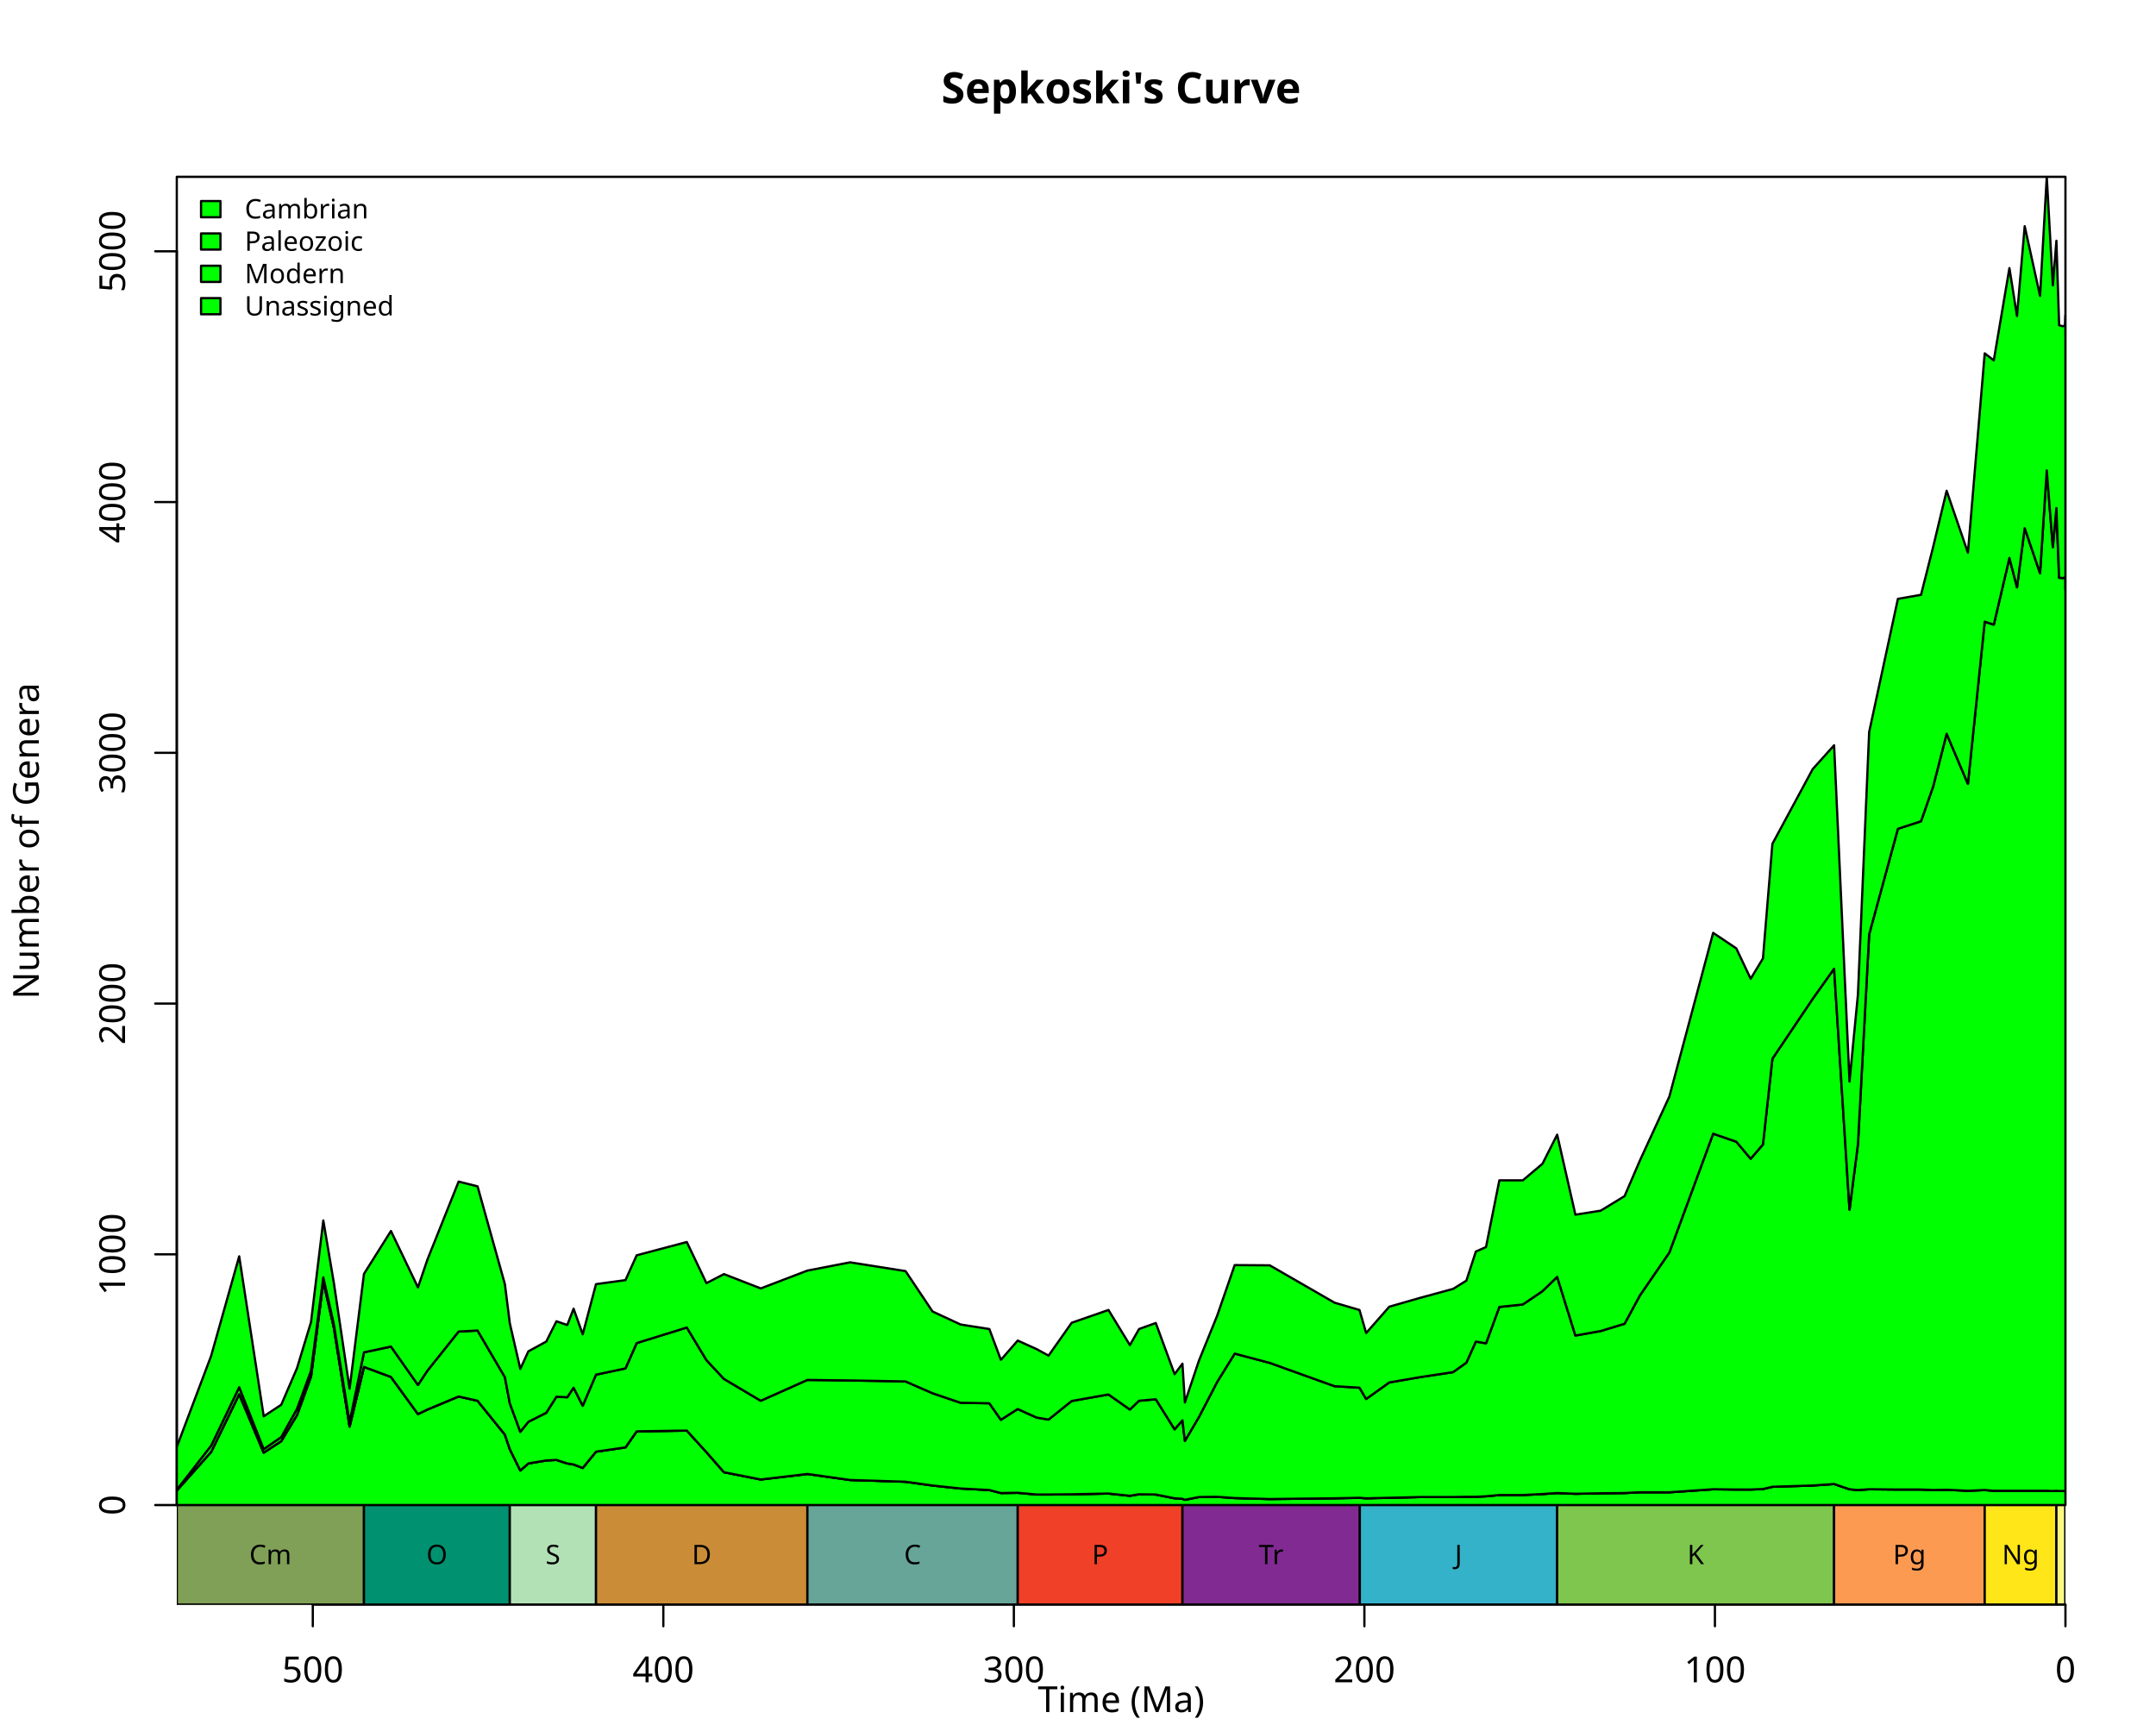
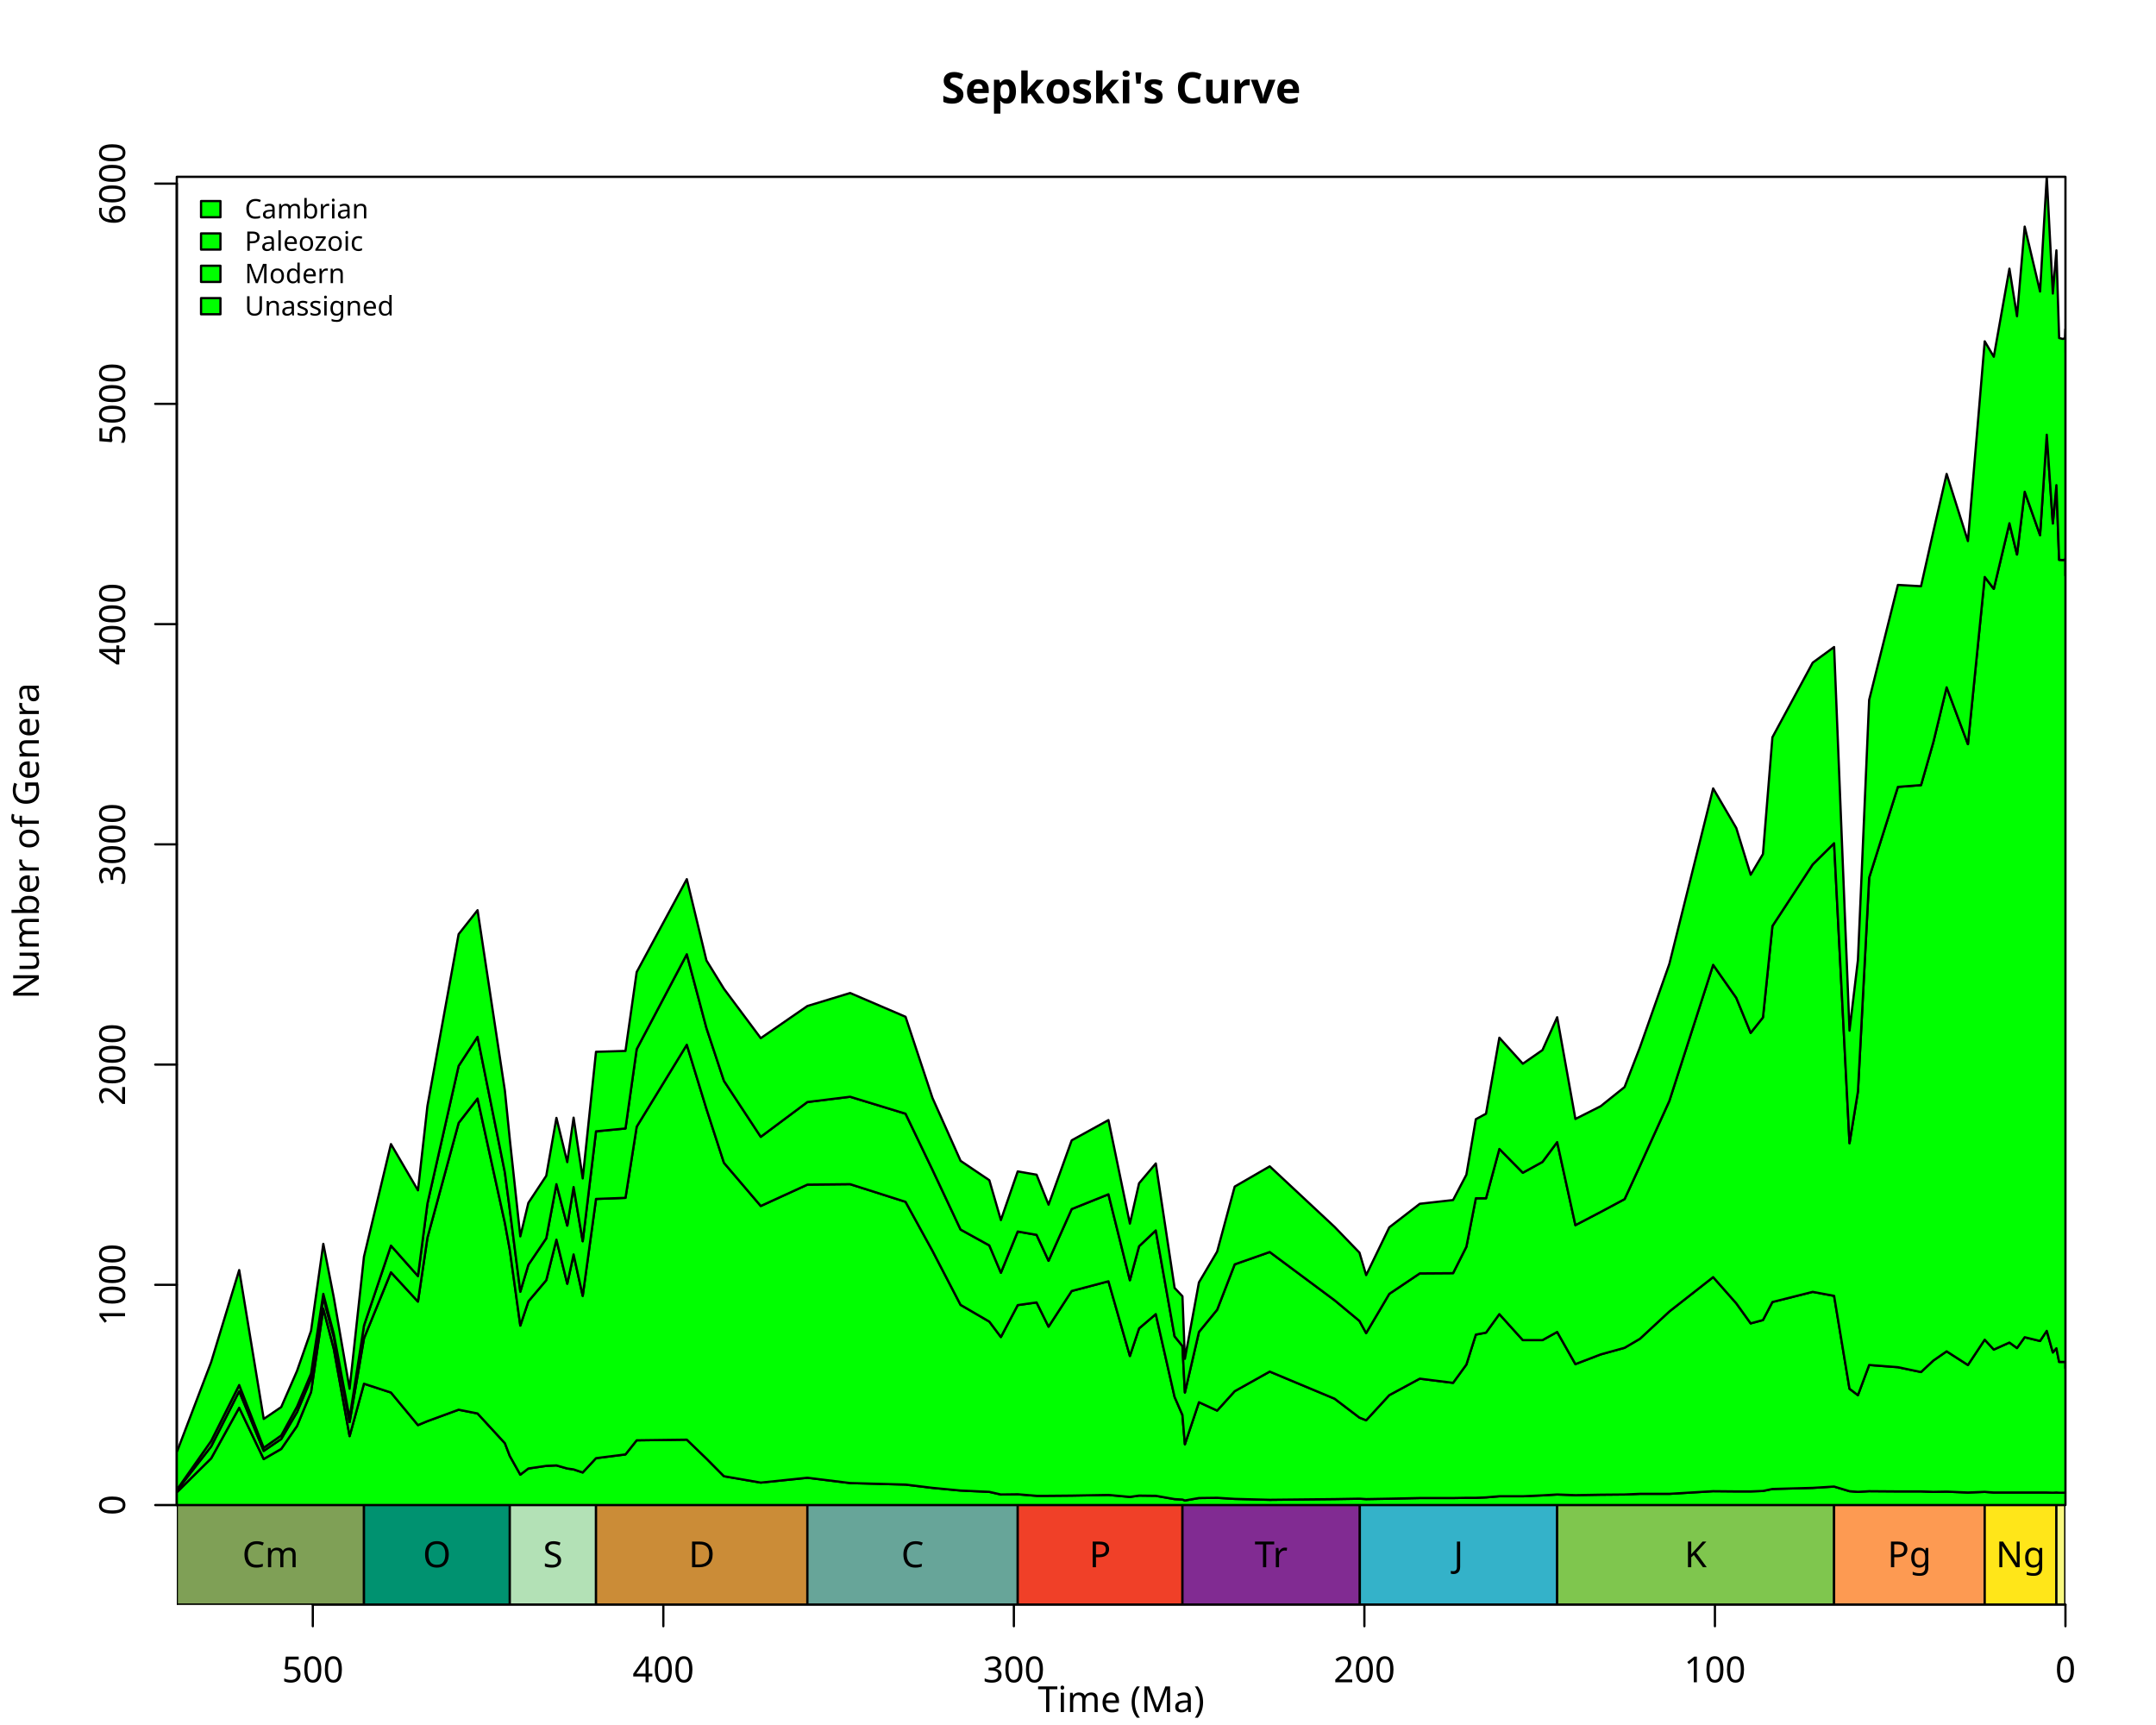
<svg xmlns="http://www.w3.org/2000/svg" class="svglite" data-engine-version="2.0" width="720.00pt" height="576.00pt" viewBox="0 0 720.00 576.00">
  <defs>
    <style type="text/css">
    .svglite line, .svglite polyline, .svglite polygon, .svglite path, .svglite rect, .svglite circle {
      fill: none;
      stroke: #000000;
      stroke-linecap: round;
      stroke-linejoin: round;
      stroke-miterlimit: 10.00;
    }
  </style>
  </defs>
  <rect width="100%" height="100%" style="stroke: none; fill: #FFFFFF;" />
  <defs>
    <clipPath id="cpMC4wMHw3MjAuMDB8MC4wMHw1NzYuMDA=">
      <rect x="0.00" y="0.00" width="720.00" height="576.00" />
    </clipPath>
  </defs>
  <g clip-path="url(#cpMC4wMHw3MjAuMDB8MC4wMHw1NzYuMDA=)">
-     <line x1="59.04" y1="502.56" x2="59.04" y2="83.91" style="stroke-width: 0.75;" />
+     <line x1="59.04" y1="502.56" x2="59.04" y2="61.32" style="stroke-width: 0.75;" />
    <line x1="59.04" y1="502.56" x2="51.84" y2="502.56" style="stroke-width: 0.75;" />
-     <line x1="59.04" y1="418.83" x2="51.84" y2="418.83" style="stroke-width: 0.75;" />
-     <line x1="59.04" y1="335.10" x2="51.84" y2="335.10" style="stroke-width: 0.75;" />
-     <line x1="59.04" y1="251.37" x2="51.84" y2="251.37" style="stroke-width: 0.75;" />
-     <line x1="59.04" y1="167.64" x2="51.84" y2="167.64" style="stroke-width: 0.75;" />
-     <line x1="59.04" y1="83.91" x2="51.84" y2="83.91" style="stroke-width: 0.75;" />
+     <line x1="59.04" y1="429.02" x2="51.84" y2="429.02" style="stroke-width: 0.75;" />
+     <line x1="59.04" y1="355.48" x2="51.84" y2="355.48" style="stroke-width: 0.75;" />
+     <line x1="59.04" y1="281.94" x2="51.84" y2="281.94" style="stroke-width: 0.75;" />
+     <line x1="59.04" y1="208.40" x2="51.84" y2="208.40" style="stroke-width: 0.75;" />
+     <line x1="59.04" y1="134.86" x2="51.84" y2="134.86" style="stroke-width: 0.75;" />
+     <line x1="59.04" y1="61.32" x2="51.84" y2="61.32" style="stroke-width: 0.75;" />
    <text transform="translate(41.76,502.56) rotate(-90)" text-anchor="middle" style="font-size: 12.00px; font-family: sans;" textLength="6.67px" lengthAdjust="spacingAndGlyphs">0</text>
-     <text transform="translate(41.76,418.83) rotate(-90)" text-anchor="middle" style="font-size: 12.00px; font-family: sans;" textLength="26.70px" lengthAdjust="spacingAndGlyphs">1000</text>
-     <text transform="translate(41.76,335.10) rotate(-90)" text-anchor="middle" style="font-size: 12.00px; font-family: sans;" textLength="26.70px" lengthAdjust="spacingAndGlyphs">2000</text>
-     <text transform="translate(41.76,251.37) rotate(-90)" text-anchor="middle" style="font-size: 12.00px; font-family: sans;" textLength="26.70px" lengthAdjust="spacingAndGlyphs">3000</text>
-     <text transform="translate(41.76,167.64) rotate(-90)" text-anchor="middle" style="font-size: 12.00px; font-family: sans;" textLength="26.70px" lengthAdjust="spacingAndGlyphs">4000</text>
-     <text transform="translate(41.76,83.91) rotate(-90)" text-anchor="middle" style="font-size: 12.00px; font-family: sans;" textLength="26.70px" lengthAdjust="spacingAndGlyphs">5000</text>
+     <text transform="translate(41.76,429.02) rotate(-90)" text-anchor="middle" style="font-size: 12.00px; font-family: sans;" textLength="26.70px" lengthAdjust="spacingAndGlyphs">1000</text>
+     <text transform="translate(41.76,355.48) rotate(-90)" text-anchor="middle" style="font-size: 12.00px; font-family: sans;" textLength="26.70px" lengthAdjust="spacingAndGlyphs">2000</text>
+     <text transform="translate(41.76,281.94) rotate(-90)" text-anchor="middle" style="font-size: 12.00px; font-family: sans;" textLength="26.70px" lengthAdjust="spacingAndGlyphs">3000</text>
+     <text transform="translate(41.76,208.40) rotate(-90)" text-anchor="middle" style="font-size: 12.00px; font-family: sans;" textLength="26.70px" lengthAdjust="spacingAndGlyphs">4000</text>
+     <text transform="translate(41.76,134.86) rotate(-90)" text-anchor="middle" style="font-size: 12.00px; font-family: sans;" textLength="26.70px" lengthAdjust="spacingAndGlyphs">5000</text>
+     <text transform="translate(41.76,61.32) rotate(-90)" text-anchor="middle" style="font-size: 12.00px; font-family: sans;" textLength="26.70px" lengthAdjust="spacingAndGlyphs">6000</text>
    <polygon points="59.04,502.56 689.76,502.56 689.76,59.04 59.04,59.04 " style="stroke-width: 0.75; fill: none;" />
    <text x="374.40" y="34.48" text-anchor="middle" style="font-size: 14.40px; font-weight: bold; font-family: sans;" textLength="110.83px" lengthAdjust="spacingAndGlyphs">Sepkoski's Curve</text>
    <text transform="translate(12.96,280.80) rotate(-90)" text-anchor="middle" style="font-size: 12.00px; font-family: sans;" textLength="99.40px" lengthAdjust="spacingAndGlyphs">Number of Genera</text>
  </g>
  <defs>
    <clipPath id="cpNTkuMDR8Njg5Ljc2fDU5LjA0fDUwMi41Ng==">
      <rect x="59.04" y="59.04" width="630.72" height="443.52" />
    </clipPath>
  </defs>
  <g clip-path="url(#cpNTkuMDR8Njg5Ljc2fDU5LjA0fDUwMi41Ng==)">
-     <polygon points="689.76,502.56 689.75,502.56 689.75,502.56 689.61,502.56 688.85,502.56 687.65,502.56 686.74,502.56 685.55,502.56 683.52,502.56 681.28,502.56 676.15,502.56 673.58,502.56 671.05,502.56 665.83,502.56 662.80,502.56 657.19,502.56 650.08,502.56 645.62,502.56 641.53,502.56 633.81,502.56 624.21,502.56 620.46,502.56 617.65,502.56 612.50,502.56 605.36,502.56 591.90,502.56 588.74,502.56 584.64,502.56 579.84,502.56 572.11,502.56 557.48,502.56 547.65,502.56 542.53,502.56 534.54,502.56 526.11,502.56 520.02,502.56 515.11,502.56 508.55,502.56 500.71,502.56 496.26,502.56 492.86,502.56 489.70,502.56 485.26,502.56 474.14,502.56 463.95,502.56 456.23,502.56 454.00,502.56 445.69,502.56 424.03,502.56 412.33,502.56 406.47,502.56 400.39,502.56 395.70,502.56 394.88,502.56 392.26,502.56 385.98,502.56 380.39,502.56 377.33,502.56 370.17,502.56 357.89,502.56 350.17,502.56 346.17,502.56 339.87,502.56 334.25,502.56 330.39,502.56 320.79,502.56 311.42,502.56 302.41,502.56 283.91,502.56 269.63,502.56 254.06,502.56 241.77,502.56 235.92,502.56 229.36,502.56 212.62,502.56 208.88,502.56 199.04,502.56 194.60,502.56 191.55,502.56 189.44,502.56 185.82,502.56 182.42,502.56 176.45,502.56 173.76,502.56 170.25,502.56 168.61,502.56 159.48,502.56 153.16,502.56 142.74,502.56 139.58,502.56 130.56,502.56 121.55,502.56 116.75,502.56 111.48,502.56 107.97,502.56 103.87,502.56 99.19,502.56 93.92,502.56 88.07,502.56 79.88,502.56 70.51,502.56 59.04,502.56 59.04,497.70 70.51,484.81 79.88,465.55 88.07,485.06 93.92,481.21 99.19,472.50 103.87,459.61 107.97,427.87 111.48,443.20 116.75,476.35 121.55,456.42 130.56,459.77 139.58,472.17 142.74,470.66 153.16,466.30 159.48,467.73 168.61,479.03 170.25,483.89 173.76,491.01 176.45,488.66 182.42,487.66 185.82,487.49 189.44,488.66 191.55,489.00 194.60,490.17 199.04,484.73 208.88,483.30 212.62,477.94 229.36,477.69 235.92,484.89 241.77,491.59 254.06,494.02 269.63,492.18 283.91,494.19 302.41,494.77 311.42,496.03 320.79,497.03 330.39,497.54 334.25,498.54 339.87,498.46 346.17,499.04 350.17,499.04 357.89,498.96 370.17,498.71 377.33,499.46 380.39,498.96 385.98,499.04 392.26,500.30 394.88,500.47 395.70,500.80 400.39,499.88 406.47,499.80 412.33,500.22 424.03,500.55 445.69,500.30 454.00,500.13 456.23,500.30 463.95,500.13 474.14,499.88 485.26,499.88 489.70,499.80 492.86,499.80 496.26,499.63 500.71,499.21 508.55,499.21 515.11,498.88 520.02,498.54 526.11,498.79 534.54,498.62 542.53,498.54 547.65,498.29 557.48,498.29 572.11,497.28 579.84,497.37 584.64,497.37 588.74,497.20 591.90,496.45 605.36,496.03 612.50,495.53 617.65,497.28 620.46,497.54 624.21,497.28 633.81,497.37 641.53,497.37 645.62,497.54 650.08,497.45 657.19,497.79 662.80,497.54 665.83,497.79 671.05,497.79 673.58,497.79 676.15,497.79 681.28,497.79 683.52,497.79 685.55,497.87 686.74,497.79 687.65,497.87 688.85,497.87 689.61,497.87 689.75,497.87 689.75,498.12 689.76,498.12 " style="stroke-width: 0.75; fill: #00FF00;" />
-     <polygon points="689.76,498.12 689.75,498.12 689.75,497.87 689.61,497.87 688.85,497.87 687.65,497.87 686.74,497.79 685.55,497.87 683.52,497.79 681.28,497.79 676.15,497.79 673.58,497.79 671.05,497.79 665.83,497.79 662.80,497.54 657.19,497.79 650.08,497.45 645.62,497.54 641.53,497.37 633.81,497.37 624.21,497.28 620.46,497.54 617.65,497.28 612.50,495.53 605.36,496.03 591.90,496.45 588.74,497.20 584.64,497.37 579.84,497.37 572.11,497.28 557.48,498.29 547.65,498.29 542.53,498.54 534.54,498.62 526.11,498.79 520.02,498.54 515.11,498.88 508.55,499.21 500.71,499.21 496.26,499.63 492.86,499.80 489.70,499.80 485.26,499.88 474.14,499.88 463.95,500.13 456.23,500.30 454.00,500.13 445.69,500.30 424.03,500.55 412.33,500.22 406.47,499.80 400.39,499.88 395.70,500.80 394.88,500.47 392.26,500.30 385.98,499.04 380.39,498.96 377.33,499.46 370.17,498.71 357.89,498.96 350.17,499.04 346.17,499.04 339.87,498.46 334.25,498.54 330.39,497.54 320.79,497.03 311.42,496.03 302.41,494.77 283.91,494.19 269.63,492.18 254.06,494.02 241.77,491.59 235.92,484.89 229.36,477.69 212.62,477.94 208.88,483.30 199.04,484.73 194.60,490.17 191.55,489.00 189.44,488.66 185.82,487.49 182.42,487.66 176.45,488.66 173.76,491.01 170.25,483.89 168.61,479.03 159.48,467.73 153.16,466.30 142.74,470.66 139.58,472.17 130.56,459.77 121.55,456.42 116.75,476.35 111.48,443.20 107.97,427.87 103.87,459.61 99.19,472.50 93.92,481.21 88.07,485.06 79.88,465.55 70.51,484.81 59.04,497.70 59.04,497.70 70.51,484.81 79.88,465.55 88.07,485.06 93.92,481.21 99.19,472.50 103.87,459.61 107.97,427.87 111.48,443.20 116.75,476.35 121.55,456.42 130.56,459.77 139.58,472.17 142.74,470.66 153.16,466.30 159.48,467.73 168.61,479.03 170.25,483.89 173.76,491.01 176.45,488.66 182.42,487.66 185.82,487.49 189.44,488.66 191.55,489.00 194.60,490.17 199.04,484.73 208.88,483.30 212.62,477.94 229.36,477.69 235.92,484.89 241.77,491.59 254.06,494.02 269.63,492.18 283.91,494.19 302.41,494.77 311.42,496.03 320.79,497.03 330.39,497.54 334.25,498.54 339.87,498.46 346.17,499.04 350.17,499.04 357.89,498.96 370.17,498.71 377.33,499.46 380.39,498.96 385.98,499.04 392.26,500.30 394.88,500.47 395.70,500.80 400.39,499.88 406.47,499.80 412.33,500.22 424.03,500.55 445.69,500.30 454.00,500.13 456.23,500.30 463.95,500.13 474.14,499.88 485.26,499.88 489.70,499.80 492.86,499.80 496.26,499.63 500.71,499.21 508.55,499.21 515.11,498.88 520.02,498.54 526.11,498.79 534.54,498.62 542.53,498.54 547.65,498.29 557.48,498.29 572.11,497.28 579.84,497.37 584.64,497.37 588.74,497.20 591.90,496.45 605.36,496.03 612.50,495.53 617.65,497.28 620.46,497.54 624.21,497.28 633.81,497.37 641.53,497.37 645.62,497.54 650.08,497.45 657.19,497.79 662.80,497.54 665.83,497.79 671.05,497.79 673.58,497.79 676.15,497.79 681.28,497.79 683.52,497.79 685.55,497.87 686.74,497.79 687.65,497.87 688.85,497.87 689.61,497.87 689.75,497.87 689.75,498.12 689.76,498.12 " style="stroke-width: 0.75; fill: #00FF00;" />
-     <polygon points="689.76,498.12 689.75,498.12 689.75,497.87 689.61,497.87 688.85,497.87 687.65,497.87 686.74,497.79 685.55,497.87 683.52,497.79 681.28,497.79 676.15,497.79 673.58,497.79 671.05,497.79 665.83,497.79 662.80,497.54 657.19,497.79 650.08,497.45 645.62,497.54 641.53,497.37 633.81,497.37 624.21,497.28 620.46,497.54 617.65,497.28 612.50,495.53 605.36,496.03 591.90,496.45 588.74,497.20 584.64,497.37 579.84,497.37 572.11,497.28 557.48,498.29 547.65,498.29 542.53,498.54 534.54,498.62 526.11,498.79 520.02,498.54 515.11,498.88 508.55,499.21 500.71,499.21 496.26,499.63 492.86,499.80 489.70,499.80 485.26,499.88 474.14,499.88 463.95,500.13 456.23,500.30 454.00,500.13 445.69,500.30 424.03,500.55 412.33,500.22 406.47,499.80 400.39,499.88 395.70,500.80 394.88,500.47 392.26,500.30 385.98,499.04 380.39,498.96 377.33,499.46 370.17,498.71 357.89,498.96 350.17,499.04 346.17,499.04 339.87,498.46 334.25,498.54 330.39,497.54 320.79,497.03 311.42,496.03 302.41,494.77 283.91,494.19 269.63,492.18 254.06,494.02 241.77,491.59 235.92,484.89 229.36,477.69 212.62,477.94 208.88,483.30 199.04,484.73 194.60,490.17 191.55,489.00 189.44,488.66 185.82,487.49 182.42,487.66 176.45,488.66 173.76,491.01 170.25,483.89 168.61,479.03 159.48,467.73 153.16,466.30 142.74,470.66 139.58,472.17 130.56,459.77 121.55,456.42 116.75,476.35 111.48,443.20 107.97,427.87 103.87,459.61 99.19,472.50 93.92,481.21 88.07,485.06 79.88,465.55 70.51,484.81 59.04,497.70 59.04,497.45 70.51,482.72 79.88,463.21 88.07,483.89 93.92,479.87 99.19,470.41 103.87,457.68 107.97,426.53 111.48,442.11 116.75,474.85 121.55,451.57 130.56,449.64 139.58,462.45 142.74,457.68 153.16,444.62 159.48,444.28 168.61,459.86 170.25,468.57 173.76,478.11 176.45,474.76 182.42,471.75 185.82,466.39 189.44,466.56 191.55,463.37 194.60,469.40 199.04,459.02 208.88,456.93 212.62,448.47 229.36,443.28 235.92,454.16 241.77,460.44 254.06,467.73 269.63,460.78 283.91,460.95 302.41,461.28 311.42,465.22 320.79,468.40 330.39,468.57 334.25,474.09 339.87,470.49 346.17,473.34 350.17,474.01 357.89,467.81 370.17,465.63 377.33,470.66 380.39,467.73 385.98,467.23 392.26,477.27 394.88,474.26 395.70,481.13 400.39,473.17 406.47,461.45 412.33,451.99 424.03,455.08 445.69,462.87 454.00,463.37 456.23,467.14 463.95,461.62 474.14,459.86 485.26,458.18 489.70,455.00 492.86,447.97 496.26,448.55 500.71,436.41 508.55,435.58 515.11,431.14 520.02,426.37 526.11,445.96 534.54,444.45 542.53,442.02 547.65,432.56 557.48,418.24 572.11,378.56 579.84,381.23 584.64,386.93 588.74,382.16 591.90,353.52 605.36,333.51 612.50,323.46 617.65,403.93 620.46,382.07 624.21,311.99 633.81,276.74 641.53,274.23 645.62,262.50 650.08,245.01 657.19,261.75 662.80,207.58 665.83,208.58 671.05,186.31 673.58,196.11 676.15,176.35 681.28,191.42 683.52,157.09 685.55,182.71 686.74,169.65 687.65,192.92 688.85,193.01 689.61,192.92 689.75,192.17 689.75,196.78 689.76,196.78 " style="stroke-width: 0.75; fill: #00FF00;" />
-     <polygon points="689.76,196.78 689.75,196.78 689.75,192.17 689.61,192.92 688.85,193.01 687.65,192.92 686.74,169.65 685.55,182.71 683.52,157.09 681.28,191.42 676.15,176.35 673.58,196.11 671.05,186.31 665.83,208.58 662.80,207.58 657.19,261.75 650.08,245.01 645.62,262.50 641.53,274.23 633.81,276.74 624.21,311.99 620.46,382.07 617.65,403.93 612.50,323.46 605.36,333.51 591.90,353.52 588.74,382.16 584.64,386.93 579.84,381.23 572.11,378.56 557.48,418.24 547.65,432.56 542.53,442.02 534.54,444.45 526.11,445.96 520.02,426.37 515.11,431.14 508.55,435.58 500.71,436.41 496.26,448.55 492.86,447.97 489.70,455.00 485.26,458.18 474.14,459.86 463.95,461.62 456.23,467.14 454.00,463.37 445.69,462.87 424.03,455.08 412.33,451.99 406.47,461.45 400.39,473.17 395.70,481.13 394.88,474.26 392.26,477.27 385.98,467.23 380.39,467.73 377.33,470.66 370.17,465.63 357.89,467.81 350.17,474.01 346.17,473.34 339.87,470.49 334.25,474.09 330.39,468.57 320.79,468.40 311.42,465.22 302.41,461.28 283.91,460.95 269.63,460.78 254.06,467.73 241.77,460.44 235.92,454.16 229.36,443.28 212.62,448.47 208.88,456.93 199.04,459.02 194.60,469.40 191.55,463.37 189.44,466.56 185.82,466.39 182.42,471.75 176.45,474.76 173.76,478.11 170.25,468.57 168.61,459.86 159.48,444.28 153.16,444.62 142.74,457.68 139.58,462.45 130.56,449.64 121.55,451.57 116.75,474.85 111.48,442.11 107.97,426.53 103.87,457.68 99.19,470.41 93.92,479.87 88.07,483.89 79.88,463.21 70.51,482.72 59.04,497.45 59.04,483.13 70.51,452.74 79.88,419.50 88.07,472.92 93.92,469.07 99.19,456.84 103.87,441.44 107.97,407.53 111.48,428.29 116.75,463.71 121.55,425.36 130.56,411.04 139.58,429.88 142.74,420.59 153.16,394.55 159.48,396.14 168.61,428.79 170.25,441.86 173.76,457.09 176.45,451.23 182.42,447.97 185.82,441.19 189.44,442.44 191.55,437.00 194.60,445.54 199.04,428.79 208.88,427.45 212.62,419.16 229.36,414.73 235.92,428.46 241.77,425.44 254.06,430.22 269.63,424.27 283.91,421.51 302.41,424.44 311.42,437.92 320.79,442.27 330.39,443.78 334.25,454.08 339.87,447.63 346.17,450.48 350.17,452.66 357.89,441.69 370.17,437.42 377.33,449.14 380.39,443.78 385.98,441.77 392.26,458.85 394.88,455.34 395.70,468.31 400.39,454.33 406.47,439.34 412.33,422.43 424.03,422.51 445.69,434.99 454.00,437.42 456.23,445.12 463.95,436.33 474.14,433.40 485.26,430.38 489.70,427.62 492.86,417.91 496.26,416.40 500.71,394.13 508.55,394.13 515.11,388.60 520.02,378.89 526.11,405.60 534.54,404.26 542.53,399.40 547.65,387.51 557.48,366.16 572.11,311.49 579.84,316.68 584.64,326.81 588.74,320.03 591.90,281.76 605.36,256.81 612.50,248.86 617.65,361.14 620.46,332.08 624.21,244.42 633.81,199.96 641.53,198.62 645.62,182.46 650.08,163.87 657.19,184.55 662.80,117.99 665.83,120.33 671.05,89.52 673.58,105.51 676.15,75.53 681.28,98.81 683.52,59.04 685.55,95.30 686.74,80.39 687.65,108.61 688.85,108.94 689.61,108.69 689.75,105.34 689.75,111.96 689.76,111.96 " style="stroke-width: 0.75; fill: #00FF00;" />
+     <polygon points="689.76,502.56 689.75,502.56 689.75,502.56 689.61,502.56 688.85,502.56 687.65,502.56 686.74,502.56 685.55,502.56 683.52,502.56 681.28,502.56 676.15,502.56 673.58,502.56 671.05,502.56 665.83,502.56 662.80,502.56 657.19,502.56 650.08,502.56 645.62,502.56 641.53,502.56 633.81,502.56 624.21,502.56 620.46,502.56 617.65,502.56 612.50,502.56 605.36,502.56 591.90,502.56 588.74,502.56 584.64,502.56 579.84,502.56 572.11,502.56 557.48,502.56 547.65,502.56 542.53,502.56 534.54,502.56 526.11,502.56 520.02,502.56 515.11,502.56 508.55,502.56 500.71,502.56 496.26,502.56 492.86,502.56 489.70,502.56 485.26,502.56 474.14,502.56 463.95,502.56 456.23,502.56 454.00,502.56 445.69,502.56 424.03,502.56 412.33,502.56 406.47,502.56 400.39,502.56 395.70,502.56 394.88,502.56 392.26,502.56 385.98,502.56 380.39,502.56 377.33,502.56 370.17,502.56 357.89,502.56 350.17,502.56 346.17,502.56 339.87,502.56 334.25,502.56 330.39,502.56 320.79,502.56 311.42,502.56 302.41,502.56 283.91,502.56 269.63,502.56 254.06,502.56 241.77,502.56 235.92,502.56 229.36,502.56 212.62,502.56 208.88,502.56 199.04,502.56 194.60,502.56 191.55,502.56 189.44,502.56 185.82,502.56 182.42,502.56 176.45,502.56 173.76,502.56 170.25,502.56 168.61,502.56 159.48,502.56 153.16,502.56 142.74,502.56 139.58,502.56 130.56,502.56 121.55,502.56 116.75,502.56 111.48,502.56 107.97,502.56 103.87,502.56 99.19,502.56 93.92,502.56 88.07,502.56 79.88,502.56 70.51,502.56 59.04,502.56 59.04,498.29 70.51,486.97 79.88,470.06 88.07,487.19 93.92,483.81 99.19,476.16 103.87,464.83 107.97,436.96 111.48,450.42 116.75,479.54 121.55,462.04 130.56,464.98 139.58,475.86 142.74,474.54 153.16,470.72 159.48,471.97 168.61,481.90 170.25,486.16 173.76,492.41 176.45,490.35 182.42,489.47 185.82,489.32 189.44,490.35 191.55,490.65 194.60,491.68 199.04,486.90 208.88,485.65 212.62,480.94 229.36,480.72 235.92,487.04 241.77,492.93 254.06,495.06 269.63,493.44 283.91,495.21 302.41,495.72 311.42,496.82 320.79,497.71 330.39,498.15 334.25,499.03 339.87,498.96 346.17,499.47 350.17,499.47 357.89,499.40 370.17,499.18 377.33,499.84 380.39,499.40 385.98,499.47 392.26,500.57 394.88,500.72 395.70,501.02 400.39,500.21 406.47,500.13 412.33,500.50 424.03,500.80 445.69,500.57 454.00,500.43 456.23,500.57 463.95,500.43 474.14,500.21 485.26,500.21 489.70,500.13 492.86,500.13 496.26,499.99 500.71,499.62 508.55,499.62 515.11,499.32 520.02,499.03 526.11,499.25 534.54,499.10 542.53,499.03 547.65,498.81 557.48,498.81 572.11,497.93 579.84,498.00 584.64,498.00 588.74,497.85 591.90,497.19 605.36,496.82 612.50,496.38 617.65,497.93 620.46,498.15 624.21,497.93 633.81,498.00 641.53,498.00 645.62,498.15 650.08,498.07 657.19,498.37 662.80,498.15 665.83,498.37 671.05,498.37 673.58,498.37 676.15,498.37 681.28,498.37 683.52,498.37 685.55,498.44 686.74,498.37 687.65,498.44 688.85,498.44 689.61,498.44 689.75,498.44 689.75,498.66 689.76,498.66 " style="stroke-width: 0.75; fill: #00FF00;" />
+     <polygon points="689.76,498.66 689.75,498.66 689.75,498.44 689.61,498.44 688.85,498.44 687.65,498.44 686.74,498.37 685.55,498.44 683.52,498.37 681.28,498.37 676.15,498.37 673.58,498.37 671.05,498.37 665.83,498.37 662.80,498.15 657.19,498.37 650.08,498.07 645.62,498.15 641.53,498.00 633.81,498.00 624.21,497.93 620.46,498.15 617.65,497.93 612.50,496.38 605.36,496.82 591.90,497.19 588.74,497.85 584.64,498.00 579.84,498.00 572.11,497.93 557.48,498.81 547.65,498.81 542.53,499.03 534.54,499.10 526.11,499.25 520.02,499.03 515.11,499.32 508.55,499.62 500.71,499.62 496.26,499.99 492.86,500.13 489.70,500.13 485.26,500.21 474.14,500.21 463.95,500.43 456.23,500.57 454.00,500.43 445.69,500.57 424.03,500.80 412.33,500.50 406.47,500.13 400.39,500.21 395.70,501.02 394.88,500.72 392.26,500.57 385.98,499.47 380.39,499.40 377.33,499.84 370.17,499.18 357.89,499.40 350.17,499.47 346.17,499.47 339.87,498.96 334.25,499.03 330.39,498.15 320.79,497.71 311.42,496.82 302.41,495.72 283.91,495.21 269.63,493.44 254.06,495.06 241.77,492.93 235.92,487.04 229.36,480.72 212.62,480.94 208.88,485.65 199.04,486.90 194.60,491.68 191.55,490.65 189.44,490.35 185.82,489.32 182.42,489.47 176.45,490.35 173.76,492.41 170.25,486.16 168.61,481.90 159.48,471.97 153.16,470.72 142.74,474.54 139.58,475.86 130.56,464.98 121.55,462.04 116.75,479.54 111.48,450.42 107.97,436.96 103.87,464.83 99.19,476.16 93.92,483.81 88.07,487.19 79.88,470.06 70.51,486.97 59.04,498.29 59.04,497.71 70.51,483.00 79.88,464.54 88.07,484.47 93.92,480.50 99.19,471.53 103.87,460.35 107.97,433.21 111.48,446.38 116.75,474.84 121.55,446.89 130.56,424.83 139.58,434.61 142.74,413.28 153.16,374.97 159.48,366.81 168.61,408.36 170.25,417.33 173.76,442.62 176.45,434.54 182.42,427.48 185.82,413.94 189.44,428.65 191.55,418.87 194.60,432.70 199.04,400.34 208.88,399.97 212.62,376.22 229.36,348.86 235.92,370.26 241.77,388.28 254.06,402.69 269.63,395.56 283.91,395.41 302.41,401.30 311.42,417.69 320.79,435.71 330.39,441.30 334.25,446.45 339.87,435.79 346.17,434.90 350.17,442.99 357.89,431.08 370.17,427.84 377.33,452.77 380.39,443.58 385.98,438.80 392.26,466.45 394.88,472.48 395.70,482.26 400.39,468.22 406.47,471.01 412.33,464.54 424.03,457.99 445.69,467.04 454.00,473.36 456.23,474.25 463.95,465.86 474.14,460.35 485.26,461.75 489.70,455.64 492.86,445.64 496.26,444.98 500.71,438.80 508.55,447.48 515.11,447.48 520.02,444.76 526.11,455.49 534.54,452.26 542.53,450.05 547.65,447.04 557.48,437.92 572.11,426.45 579.84,435.20 584.64,441.89 588.74,440.79 591.90,434.76 605.36,431.37 612.50,432.70 617.65,463.73 620.46,465.86 624.21,455.79 633.81,456.52 641.53,458.14 645.62,454.32 650.08,451.23 657.19,455.79 662.80,447.33 665.83,450.64 671.05,448.29 673.58,450.13 676.15,446.52 681.28,447.77 683.52,444.39 685.55,451.60 686.74,450.20 687.65,454.76 688.85,454.76 689.61,454.76 689.75,454.69 689.75,456.89 689.76,456.89 " style="stroke-width: 0.75; fill: #00FF00;" />
+     <polygon points="689.76,456.89 689.75,456.89 689.75,454.69 689.61,454.76 688.85,454.76 687.65,454.76 686.74,450.20 685.55,451.60 683.52,444.39 681.28,447.77 676.15,446.52 673.58,450.13 671.05,448.29 665.83,450.64 662.80,447.33 657.19,455.79 650.08,451.23 645.62,454.32 641.53,458.14 633.81,456.52 624.21,455.79 620.46,465.86 617.65,463.73 612.50,432.70 605.36,431.37 591.90,434.76 588.74,440.79 584.64,441.89 579.84,435.20 572.11,426.45 557.48,437.92 547.65,447.04 542.53,450.05 534.54,452.26 526.11,455.49 520.02,444.76 515.11,447.48 508.55,447.48 500.71,438.80 496.26,444.98 492.86,445.64 489.70,455.64 485.26,461.75 474.14,460.35 463.95,465.86 456.23,474.25 454.00,473.36 445.69,467.04 424.03,457.99 412.33,464.54 406.47,471.01 400.39,468.22 395.70,482.26 394.88,472.48 392.26,466.45 385.98,438.80 380.39,443.58 377.33,452.77 370.17,427.84 357.89,431.08 350.17,442.99 346.17,434.90 339.87,435.79 334.25,446.45 330.39,441.30 320.79,435.71 311.42,417.69 302.41,401.30 283.91,395.41 269.63,395.56 254.06,402.69 241.77,388.28 235.92,370.26 229.36,348.86 212.62,376.22 208.88,399.97 199.04,400.34 194.60,432.70 191.55,418.87 189.44,428.65 185.82,413.94 182.42,427.48 176.45,434.54 173.76,442.62 170.25,417.33 168.61,408.36 159.48,366.81 153.16,374.97 142.74,413.28 139.58,434.61 130.56,424.83 121.55,446.89 116.75,474.84 111.48,446.38 107.97,433.21 103.87,460.35 99.19,471.53 93.92,480.50 88.07,484.47 79.88,464.54 70.51,483.00 59.04,497.71 59.04,497.49 70.51,481.16 79.88,462.48 88.07,483.44 93.92,479.32 99.19,469.69 103.87,458.66 107.97,432.04 111.48,445.42 116.75,473.51 121.55,442.62 130.56,415.93 139.58,426.08 142.74,401.88 153.16,355.92 159.48,346.21 168.61,391.51 170.25,403.87 173.76,431.30 176.45,422.33 182.42,413.50 185.82,395.41 189.44,409.24 191.55,396.37 194.60,414.46 199.04,377.76 208.88,376.81 212.62,350.33 229.36,318.64 235.92,343.27 241.77,360.92 254.06,379.60 269.63,367.98 283.91,366.22 302.41,371.88 311.42,390.63 320.79,410.56 330.39,415.86 334.25,424.98 339.87,411.22 346.17,412.33 350.17,421.00 357.89,403.72 370.17,398.79 377.33,427.48 380.39,416.15 385.98,410.86 392.26,446.23 394.88,449.46 395.70,464.98 400.39,444.76 406.47,437.33 412.33,422.18 424.03,418.06 445.69,434.17 454.00,441.08 456.23,445.13 463.95,432.04 474.14,425.20 485.26,425.12 489.70,416.30 492.86,400.12 496.26,400.12 500.71,383.65 508.55,391.59 515.11,387.98 520.02,381.37 526.11,409.09 534.54,404.68 542.53,400.41 547.65,389.31 557.48,367.61 572.11,322.17 579.84,333.20 584.64,344.89 588.74,339.74 591.90,309.22 605.36,288.63 612.50,281.57 617.65,381.73 620.46,364.45 624.21,293.04 633.81,262.75 641.53,262.16 645.62,247.89 650.08,229.51 657.19,248.48 662.80,192.66 665.83,196.63 671.05,174.72 673.58,185.16 676.15,164.20 681.28,178.69 683.52,145.16 685.55,174.79 686.74,162.00 687.65,186.93 688.85,187.00 689.61,186.93 689.75,186.19 689.75,192.22 689.76,192.22 " style="stroke-width: 0.75; fill: #00FF00;" />
+     <polygon points="689.76,192.22 689.75,192.22 689.75,186.19 689.61,186.93 688.85,187.00 687.65,186.93 686.74,162.00 685.55,174.79 683.52,145.16 681.28,178.69 676.15,164.20 673.58,185.16 671.05,174.72 665.83,196.63 662.80,192.66 657.19,248.48 650.08,229.51 645.62,247.89 641.53,262.16 633.81,262.75 624.21,293.04 620.46,364.45 617.65,381.73 612.50,281.57 605.36,288.63 591.90,309.22 588.74,339.74 584.64,344.89 579.84,333.20 572.11,322.17 557.48,367.61 547.65,389.31 542.53,400.41 534.54,404.68 526.11,409.09 520.02,381.37 515.11,387.98 508.55,391.59 500.71,383.65 496.26,400.12 492.86,400.12 489.70,416.30 485.26,425.12 474.14,425.20 463.95,432.04 456.23,445.13 454.00,441.08 445.69,434.17 424.03,418.06 412.33,422.18 406.47,437.33 400.39,444.76 395.70,464.98 394.88,449.46 392.26,446.23 385.98,410.86 380.39,416.15 377.33,427.48 370.17,398.79 357.89,403.72 350.17,421.00 346.17,412.33 339.87,411.22 334.25,424.98 330.39,415.86 320.79,410.56 311.42,390.63 302.41,371.88 283.91,366.22 269.63,367.98 254.06,379.60 241.77,360.92 235.92,343.27 229.36,318.64 212.62,350.33 208.88,376.81 199.04,377.76 194.60,414.46 191.55,396.37 189.44,409.24 185.82,395.41 182.42,413.50 176.45,422.33 173.76,431.30 170.25,403.87 168.61,391.51 159.48,346.21 153.16,355.92 142.74,401.88 139.58,426.08 130.56,415.93 121.55,442.62 116.75,473.51 111.48,445.42 107.97,432.04 103.87,458.66 99.19,469.69 93.92,479.32 88.07,483.44 79.88,462.48 70.51,481.16 59.04,497.49 59.04,484.91 70.51,454.83 79.88,424.09 88.07,473.81 93.92,469.83 99.19,457.77 103.87,444.39 107.97,415.34 111.48,433.29 116.75,463.73 121.55,419.61 130.56,382.03 139.58,397.47 142.74,369.31 153.16,311.94 159.48,303.93 168.61,364.23 170.25,380.41 173.76,412.84 176.45,401.66 182.42,392.62 185.82,373.28 189.44,388.06 191.55,373.20 194.60,393.50 199.04,351.21 208.88,350.92 212.62,324.59 229.36,293.56 235.92,320.70 241.77,330.18 254.06,346.66 269.63,335.92 283.91,331.58 302.41,339.52 311.42,366.66 320.79,387.62 330.39,394.09 334.25,407.40 339.87,391.15 346.17,392.25 350.17,402.25 357.89,380.78 370.17,374.01 377.33,408.58 380.39,395.12 385.98,388.50 392.26,430.05 394.88,432.84 395.70,453.73 400.39,428.21 406.47,417.92 412.33,396.22 424.03,389.46 445.69,409.68 454.00,418.28 456.23,425.78 463.95,409.83 474.14,401.96 485.26,400.71 489.70,392.25 492.86,373.72 496.26,371.88 500.71,346.51 508.55,355.19 515.11,350.63 520.02,339.67 526.11,373.64 534.54,369.38 542.53,362.98 547.65,349.74 557.48,321.87 572.11,263.26 579.84,276.50 584.64,292.09 588.74,285.18 591.90,246.20 605.36,221.27 612.50,216.05 617.65,344.15 620.46,320.55 624.21,233.70 633.81,195.31 641.53,195.75 645.62,177.59 650.08,158.25 657.19,180.68 662.80,113.97 665.83,119.12 671.05,89.71 673.58,105.59 676.15,75.66 681.28,97.35 683.52,59.04 685.55,98.02 686.74,83.60 687.65,112.87 688.85,113.17 689.61,112.94 689.75,109.93 689.75,117.72 689.76,117.72 " style="stroke-width: 0.75; fill: #00FF00;" />
  </g>
  <defs>
    <clipPath id="cpNTkuMDR8Njg5Ljc2fDUwMi41Nnw1MzUuODI=">
      <rect x="59.04" y="502.56" width="630.72" height="33.26" />
    </clipPath>
  </defs>
  <g clip-path="url(#cpNTkuMDR8Njg5Ljc2fDUwMi41Nnw1MzUuODI=)">
    <rect x="59.04" y="502.56" width="630.72" height="33.26" style="stroke-width: 0.75; stroke: none; fill: #E5E5E5;" />
    <line x1="59.04" y1="502.56" x2="689.76" y2="502.56" style="stroke-width: 0.75;" />
    <rect x="-2236.74" y="502.56" width="234.12" height="33.26" style="stroke-width: 0.75; fill: #F74F7C;" />
    <rect x="-2002.62" y="502.56" width="292.65" height="33.26" style="stroke-width: 0.75; fill: #F75B89;" />
    <rect x="-1709.97" y="502.56" width="292.65" height="33.26" style="stroke-width: 0.75; fill: #F76898;" />
    <rect x="-1417.32" y="502.56" width="234.12" height="33.26" style="stroke-width: 0.75; fill: #F875A7;" />
    <rect x="-1183.20" y="502.56" width="234.12" height="33.26" style="stroke-width: 0.75; fill: #FDC07A;" />
    <rect x="-949.08" y="502.56" width="234.12" height="33.26" style="stroke-width: 0.75; fill: #FDCC8A;" />
    <rect x="-714.96" y="502.56" width="234.12" height="33.26" style="stroke-width: 0.75; fill: #FED99A;" />
    <rect x="-480.84" y="502.56" width="327.77" height="33.26" style="stroke-width: 0.75; fill: #FEBF4E;" />
    <rect x="-153.07" y="502.56" width="99.50" height="33.26" style="stroke-width: 0.75; fill: #FECC5C;" />
    <rect x="-53.57" y="502.56" width="110.04" height="33.26" style="stroke-width: 0.75; fill: #FED96A;" />
    <rect x="56.46" y="502.56" width="65.09" height="33.26" style="stroke-width: 0.75; fill: #7FA056;" />
    <rect x="121.55" y="502.56" width="48.70" height="33.26" style="stroke-width: 0.75; fill: #009270;" />
    <rect x="170.25" y="502.56" width="28.80" height="33.26" style="stroke-width: 0.75; fill: #B3E1B6;" />
    <rect x="199.04" y="502.56" width="70.59" height="33.26" style="stroke-width: 0.75; fill: #CB8C37;" />
    <rect x="269.63" y="502.56" width="70.24" height="33.26" style="stroke-width: 0.75; fill: #67A599;" />
    <rect x="339.87" y="502.56" width="55.02" height="33.26" style="stroke-width: 0.75; fill: #F04028;" />
    <rect x="394.88" y="502.56" width="59.23" height="33.26" style="stroke-width: 0.75; fill: #812B92;" />
    <rect x="454.12" y="502.56" width="65.90" height="33.26" style="stroke-width: 0.75; fill: #34B2C9;" />
    <rect x="520.02" y="502.56" width="92.48" height="33.26" style="stroke-width: 0.75; fill: #7FC64E;" />
    <rect x="612.50" y="502.56" width="50.30" height="33.26" style="stroke-width: 0.75; fill: #FD9A52;" />
    <rect x="662.80" y="502.56" width="23.94" height="33.26" style="stroke-width: 0.75; fill: #FFE619;" />
    <rect x="686.74" y="502.56" width="3.02" height="33.26" style="stroke-width: 0.75; fill: #F9F97F;" />
    <line x1="59.04" y1="535.82" x2="59.04" y2="502.56" style="stroke-width: 0.75;" />
    <line x1="689.76" y1="535.82" x2="689.76" y2="502.56" style="stroke-width: 0.75;" />
-     <text x="-2119.68" y="522.29" text-anchor="middle" style="font-size: 9.00px; font-family: sans;" textLength="11.01px" lengthAdjust="spacingAndGlyphs">Sd</text>
-     <text x="-1856.30" y="522.29" text-anchor="middle" style="font-size: 9.00px; font-family: sans;" textLength="6.50px" lengthAdjust="spacingAndGlyphs">R</text>
-     <text x="-1563.65" y="522.29" text-anchor="middle" style="font-size: 9.00px; font-family: sans;" textLength="10.00px" lengthAdjust="spacingAndGlyphs">Or</text>
-     <text x="-1300.26" y="522.29" text-anchor="middle" style="font-size: 9.00px; font-family: sans;" textLength="8.50px" lengthAdjust="spacingAndGlyphs">St</text>
-     <text x="-1066.14" y="522.29" text-anchor="middle" style="font-size: 9.00px; font-family: sans;" textLength="11.51px" lengthAdjust="spacingAndGlyphs">Ca</text>
-     <text x="-832.02" y="522.29" text-anchor="middle" style="font-size: 9.00px; font-family: sans;" textLength="10.51px" lengthAdjust="spacingAndGlyphs">Ec</text>
-     <text x="-597.90" y="522.29" text-anchor="middle" style="font-size: 9.00px; font-family: sans;" textLength="8.50px" lengthAdjust="spacingAndGlyphs">St</text>
-     <text x="-316.96" y="522.29" text-anchor="middle" style="font-size: 9.00px; font-family: sans;" textLength="5.50px" lengthAdjust="spacingAndGlyphs">T</text>
-     <text x="-103.32" y="522.29" text-anchor="middle" style="font-size: 9.00px; font-family: sans;" textLength="9.50px" lengthAdjust="spacingAndGlyphs">Cr</text>
-     <text x="1.45" y="522.29" text-anchor="middle" style="font-size: 9.00px; font-family: sans;" textLength="6.00px" lengthAdjust="spacingAndGlyphs">E</text>
-     <text x="90.30" y="522.29" text-anchor="middle" style="font-size: 9.00px; font-family: sans;" textLength="14.00px" lengthAdjust="spacingAndGlyphs">Cm</text>
-     <text x="145.90" y="522.29" text-anchor="middle" style="font-size: 9.00px; font-family: sans;" textLength="7.00px" lengthAdjust="spacingAndGlyphs">O</text>
-     <text x="184.65" y="522.29" text-anchor="middle" style="font-size: 9.00px; font-family: sans;" textLength="6.00px" lengthAdjust="spacingAndGlyphs">S</text>
-     <text x="234.34" y="522.29" text-anchor="middle" style="font-size: 9.00px; font-family: sans;" textLength="6.50px" lengthAdjust="spacingAndGlyphs">D</text>
-     <text x="304.75" y="522.29" text-anchor="middle" style="font-size: 9.00px; font-family: sans;" textLength="6.50px" lengthAdjust="spacingAndGlyphs">C</text>
-     <text x="367.38" y="522.29" text-anchor="middle" style="font-size: 9.00px; font-family: sans;" textLength="6.00px" lengthAdjust="spacingAndGlyphs">P</text>
-     <text x="424.50" y="522.29" text-anchor="middle" style="font-size: 9.00px; font-family: sans;" textLength="8.49px" lengthAdjust="spacingAndGlyphs">Tr</text>
-     <text x="487.07" y="522.29" text-anchor="middle" style="font-size: 9.00px; font-family: sans;" textLength="4.50px" lengthAdjust="spacingAndGlyphs">J</text>
-     <text x="566.26" y="522.29" text-anchor="middle" style="font-size: 9.00px; font-family: sans;" textLength="6.00px" lengthAdjust="spacingAndGlyphs">K</text>
-     <text x="637.65" y="522.29" text-anchor="middle" style="font-size: 9.00px; font-family: sans;" textLength="11.01px" lengthAdjust="spacingAndGlyphs">Pg</text>
-     <text x="674.77" y="522.29" text-anchor="middle" style="font-size: 9.00px; font-family: sans;" textLength="11.51px" lengthAdjust="spacingAndGlyphs">Ng</text>
+     <text x="-2119.68" y="523.32" text-anchor="middle" style="font-size: 12.00px; font-family: sans;" textLength="14.68px" lengthAdjust="spacingAndGlyphs">Sd</text>
+     <text x="-1856.30" y="523.32" text-anchor="middle" style="font-size: 12.00px; font-family: sans;" textLength="8.67px" lengthAdjust="spacingAndGlyphs">R</text>
+     <text x="-1563.65" y="523.32" text-anchor="middle" style="font-size: 12.00px; font-family: sans;" textLength="13.33px" lengthAdjust="spacingAndGlyphs">Or</text>
+     <text x="-1300.26" y="523.32" text-anchor="middle" style="font-size: 12.00px; font-family: sans;" textLength="11.34px" lengthAdjust="spacingAndGlyphs">St</text>
+     <text x="-1066.14" y="523.32" text-anchor="middle" style="font-size: 12.00px; font-family: sans;" textLength="15.34px" lengthAdjust="spacingAndGlyphs">Ca</text>
+     <text x="-832.02" y="523.32" text-anchor="middle" style="font-size: 12.00px; font-family: sans;" textLength="14.01px" lengthAdjust="spacingAndGlyphs">Ec</text>
+     <text x="-597.90" y="523.32" text-anchor="middle" style="font-size: 12.00px; font-family: sans;" textLength="11.34px" lengthAdjust="spacingAndGlyphs">St</text>
+     <text x="-316.96" y="523.32" text-anchor="middle" style="font-size: 12.00px; font-family: sans;" textLength="7.33px" lengthAdjust="spacingAndGlyphs">T</text>
+     <text x="-103.32" y="523.32" text-anchor="middle" style="font-size: 12.00px; font-family: sans;" textLength="12.66px" lengthAdjust="spacingAndGlyphs">Cr</text>
+     <text x="1.45" y="523.32" text-anchor="middle" style="font-size: 12.00px; font-family: sans;" textLength="8.01px" lengthAdjust="spacingAndGlyphs">E</text>
+     <text x="90.30" y="523.32" text-anchor="middle" style="font-size: 12.00px; font-family: sans;" textLength="18.67px" lengthAdjust="spacingAndGlyphs">Cm</text>
+     <text x="145.90" y="523.32" text-anchor="middle" style="font-size: 12.00px; font-family: sans;" textLength="9.34px" lengthAdjust="spacingAndGlyphs">O</text>
+     <text x="184.65" y="523.32" text-anchor="middle" style="font-size: 12.00px; font-family: sans;" textLength="8.01px" lengthAdjust="spacingAndGlyphs">S</text>
+     <text x="234.34" y="523.32" text-anchor="middle" style="font-size: 12.00px; font-family: sans;" textLength="8.67px" lengthAdjust="spacingAndGlyphs">D</text>
+     <text x="304.75" y="523.32" text-anchor="middle" style="font-size: 12.00px; font-family: sans;" textLength="8.67px" lengthAdjust="spacingAndGlyphs">C</text>
+     <text x="367.38" y="523.32" text-anchor="middle" style="font-size: 12.00px; font-family: sans;" textLength="8.01px" lengthAdjust="spacingAndGlyphs">P</text>
+     <text x="424.50" y="523.32" text-anchor="middle" style="font-size: 12.00px; font-family: sans;" textLength="11.33px" lengthAdjust="spacingAndGlyphs">Tr</text>
+     <text x="487.07" y="523.32" text-anchor="middle" style="font-size: 12.00px; font-family: sans;" textLength="6.00px" lengthAdjust="spacingAndGlyphs">J</text>
+     <text x="566.26" y="523.32" text-anchor="middle" style="font-size: 12.00px; font-family: sans;" textLength="8.01px" lengthAdjust="spacingAndGlyphs">K</text>
+     <text x="637.65" y="523.32" text-anchor="middle" style="font-size: 12.00px; font-family: sans;" textLength="14.68px" lengthAdjust="spacingAndGlyphs">Pg</text>
+     <text x="674.77" y="523.32" text-anchor="middle" style="font-size: 12.00px; font-family: sans;" textLength="15.34px" lengthAdjust="spacingAndGlyphs">Ng</text>
    <line x1="59.04" y1="535.82" x2="689.76" y2="535.82" style="stroke-width: 0.75;" />
  </g>
  <g clip-path="url(#cpMC4wMHw3MjAuMDB8MC4wMHw1NzYuMDA=)">
    <line x1="689.76" y1="535.82" x2="104.46" y2="535.82" style="stroke-width: 0.75;" />
    <line x1="689.76" y1="535.82" x2="689.76" y2="543.02" style="stroke-width: 0.75;" />
    <line x1="572.70" y1="535.82" x2="572.70" y2="543.02" style="stroke-width: 0.75;" />
    <line x1="455.64" y1="535.82" x2="455.64" y2="543.02" style="stroke-width: 0.75;" />
    <line x1="338.58" y1="535.82" x2="338.58" y2="543.02" style="stroke-width: 0.75;" />
    <line x1="221.52" y1="535.82" x2="221.52" y2="543.02" style="stroke-width: 0.75;" />
    <line x1="104.46" y1="535.82" x2="104.46" y2="543.02" style="stroke-width: 0.75;" />
    <text x="104.46" y="561.74" text-anchor="middle" style="font-size: 12.00px; font-family: sans;" textLength="20.02px" lengthAdjust="spacingAndGlyphs">500</text>
    <text x="221.52" y="561.74" text-anchor="middle" style="font-size: 12.00px; font-family: sans;" textLength="20.02px" lengthAdjust="spacingAndGlyphs">400</text>
    <text x="338.58" y="561.74" text-anchor="middle" style="font-size: 12.00px; font-family: sans;" textLength="20.02px" lengthAdjust="spacingAndGlyphs">300</text>
    <text x="455.64" y="561.74" text-anchor="middle" style="font-size: 12.00px; font-family: sans;" textLength="20.02px" lengthAdjust="spacingAndGlyphs">200</text>
    <text x="572.70" y="561.74" text-anchor="middle" style="font-size: 12.00px; font-family: sans;" textLength="20.02px" lengthAdjust="spacingAndGlyphs">100</text>
    <text x="689.76" y="561.74" text-anchor="middle" style="font-size: 12.00px; font-family: sans;" textLength="6.67px" lengthAdjust="spacingAndGlyphs">0</text>
    <text x="374.40" y="571.68" text-anchor="middle" style="font-size: 12.00px; font-family: sans;" textLength="54.67px" lengthAdjust="spacingAndGlyphs">Time (Ma)</text>
  </g>
  <g clip-path="url(#cpNTkuMDR8Njg5Ljc2fDU5LjA0fDUwMi41Ng==)">
    <rect x="67.14" y="67.14" width="6.48" height="5.40" style="stroke-width: 0.75; fill: #00FF00;" />
    <rect x="67.14" y="77.94" width="6.48" height="5.40" style="stroke-width: 0.75; fill: #00FF00;" />
    <rect x="67.14" y="88.74" width="6.48" height="5.40" style="stroke-width: 0.75; fill: #00FF00;" />
    <rect x="67.14" y="99.54" width="6.48" height="5.40" style="stroke-width: 0.75; fill: #00FF00;" />
    <text x="81.72" y="72.94" style="font-size: 9.00px; font-family: sans;" textLength="39.02px" lengthAdjust="spacingAndGlyphs">Cambrian</text>
    <text x="81.72" y="83.74" style="font-size: 9.00px; font-family: sans;" textLength="39.03px" lengthAdjust="spacingAndGlyphs">Paleozoic</text>
    <text x="81.72" y="94.54" style="font-size: 9.00px; font-family: sans;" textLength="30.52px" lengthAdjust="spacingAndGlyphs">Modern</text>
    <text x="81.72" y="105.34" style="font-size: 9.00px; font-family: sans;" textLength="47.54px" lengthAdjust="spacingAndGlyphs">Unassigned</text>
  </g>
</svg>
